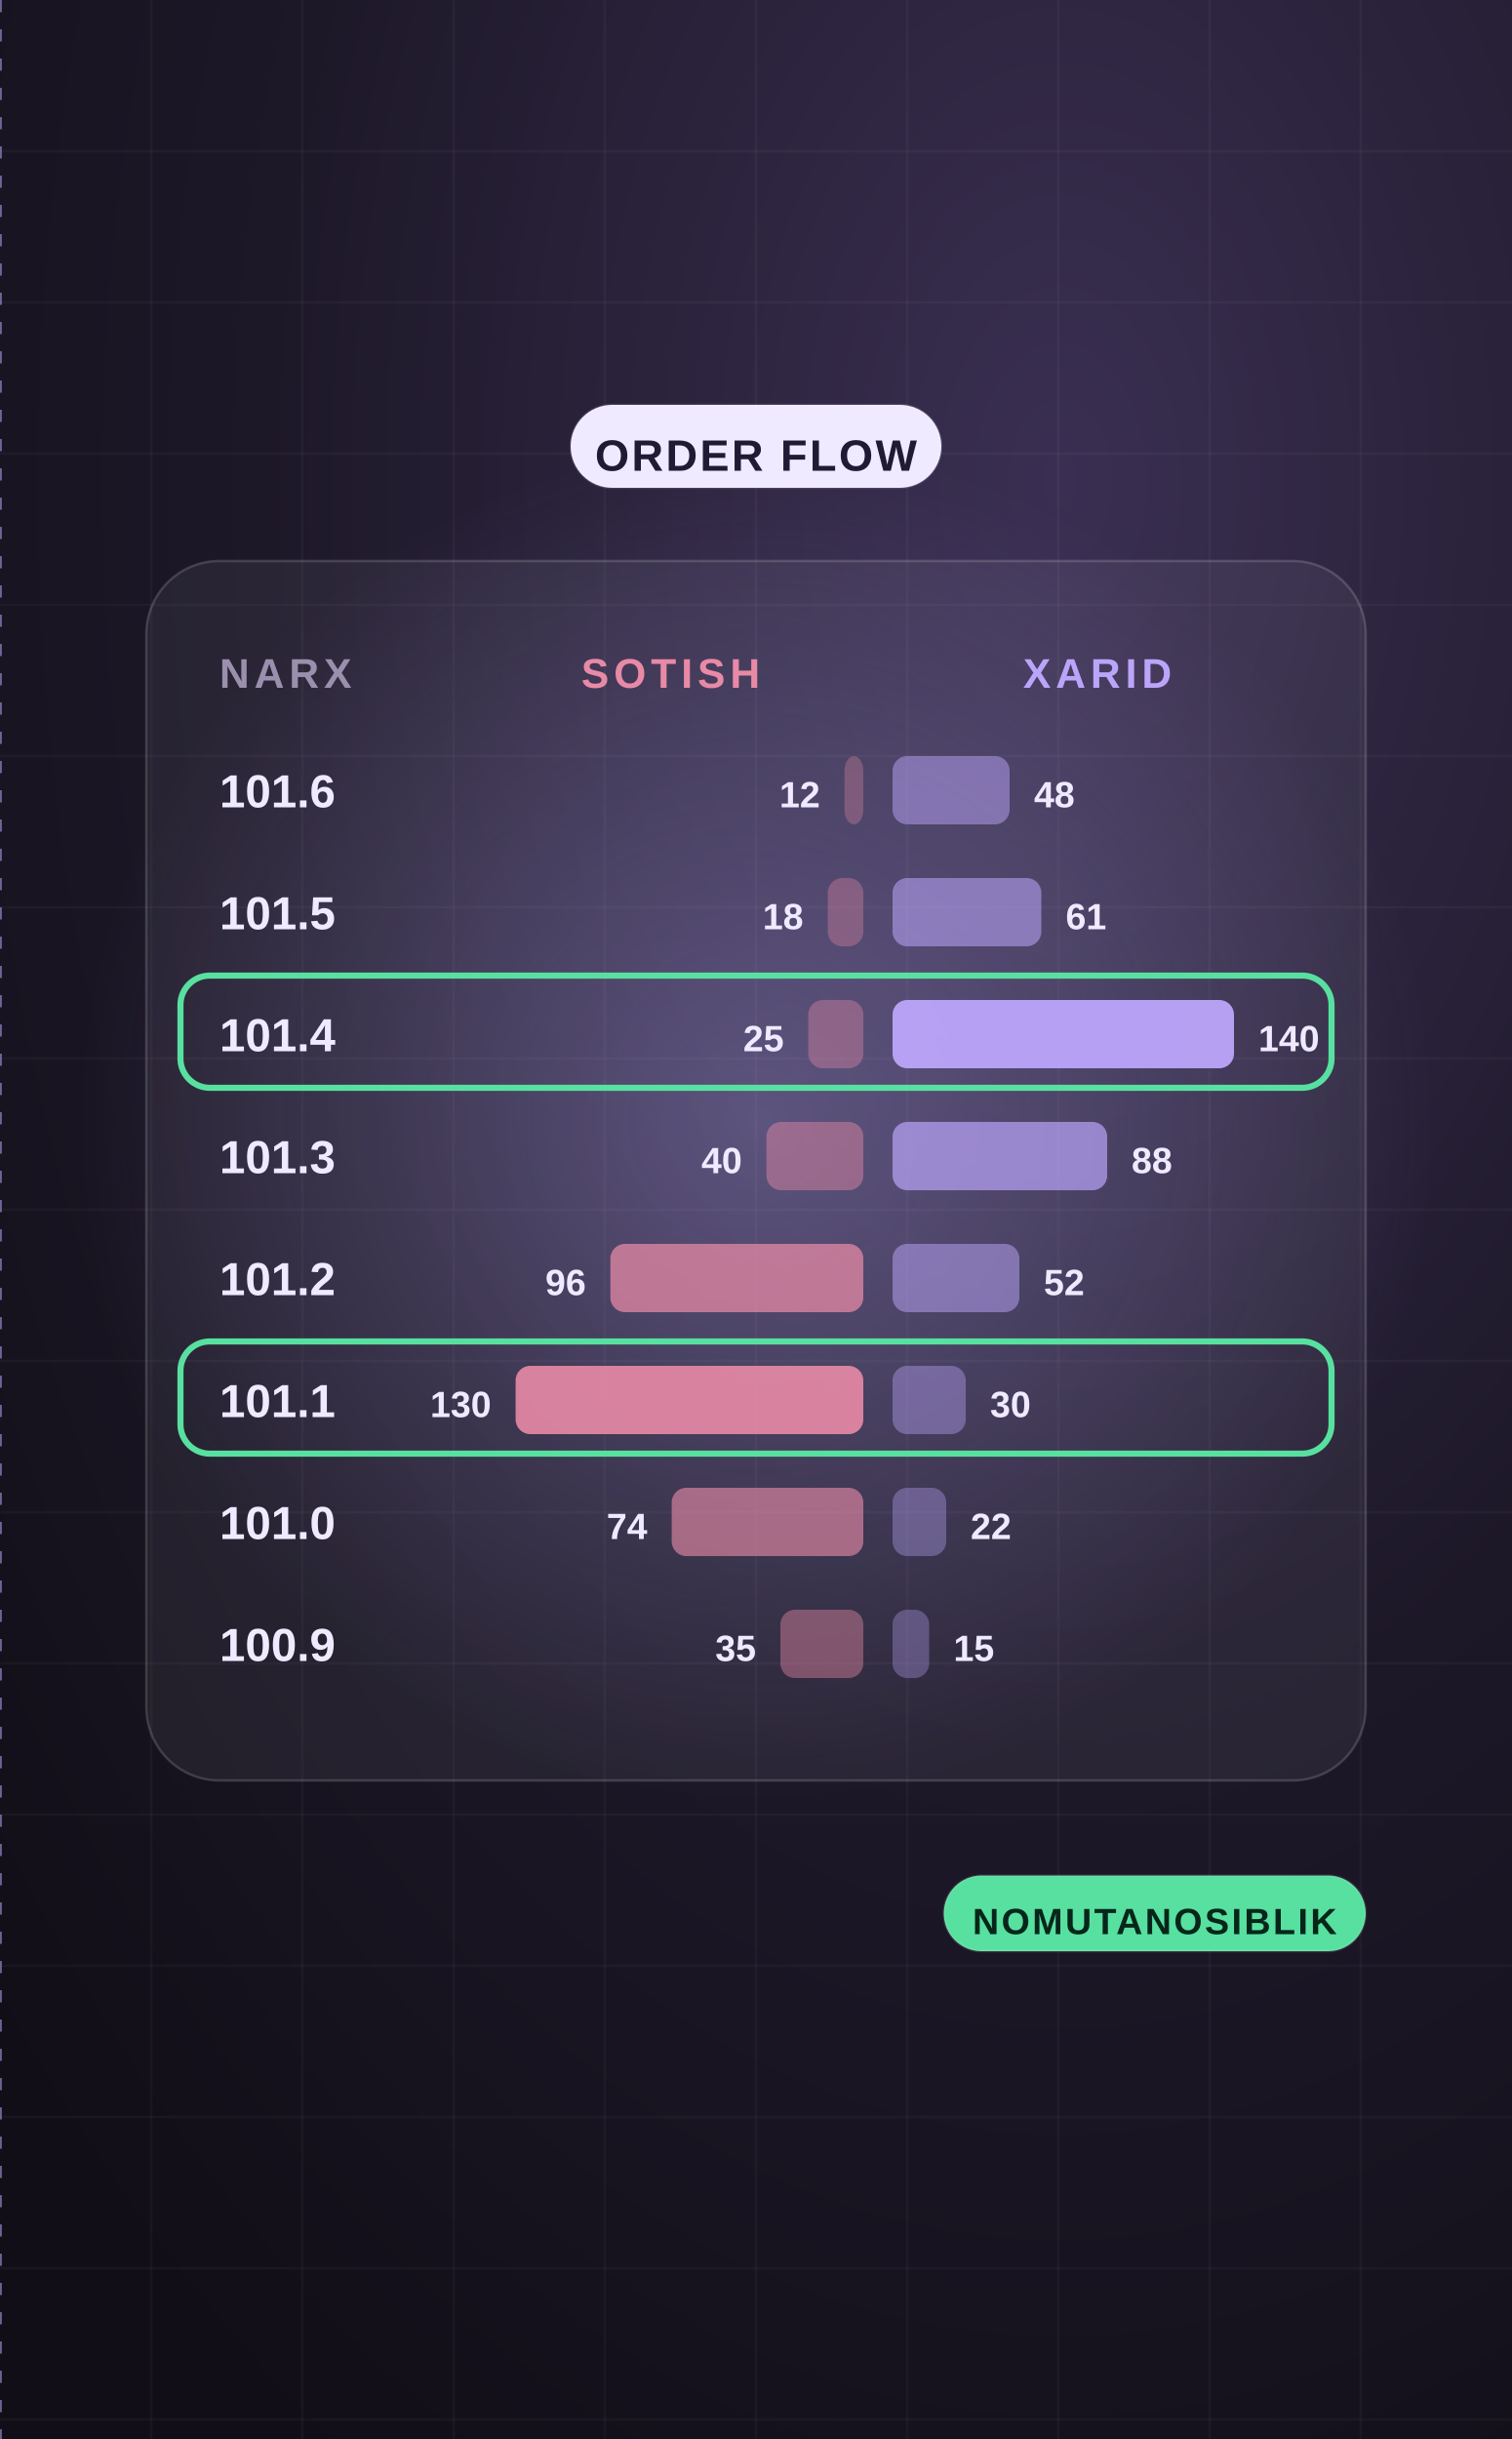
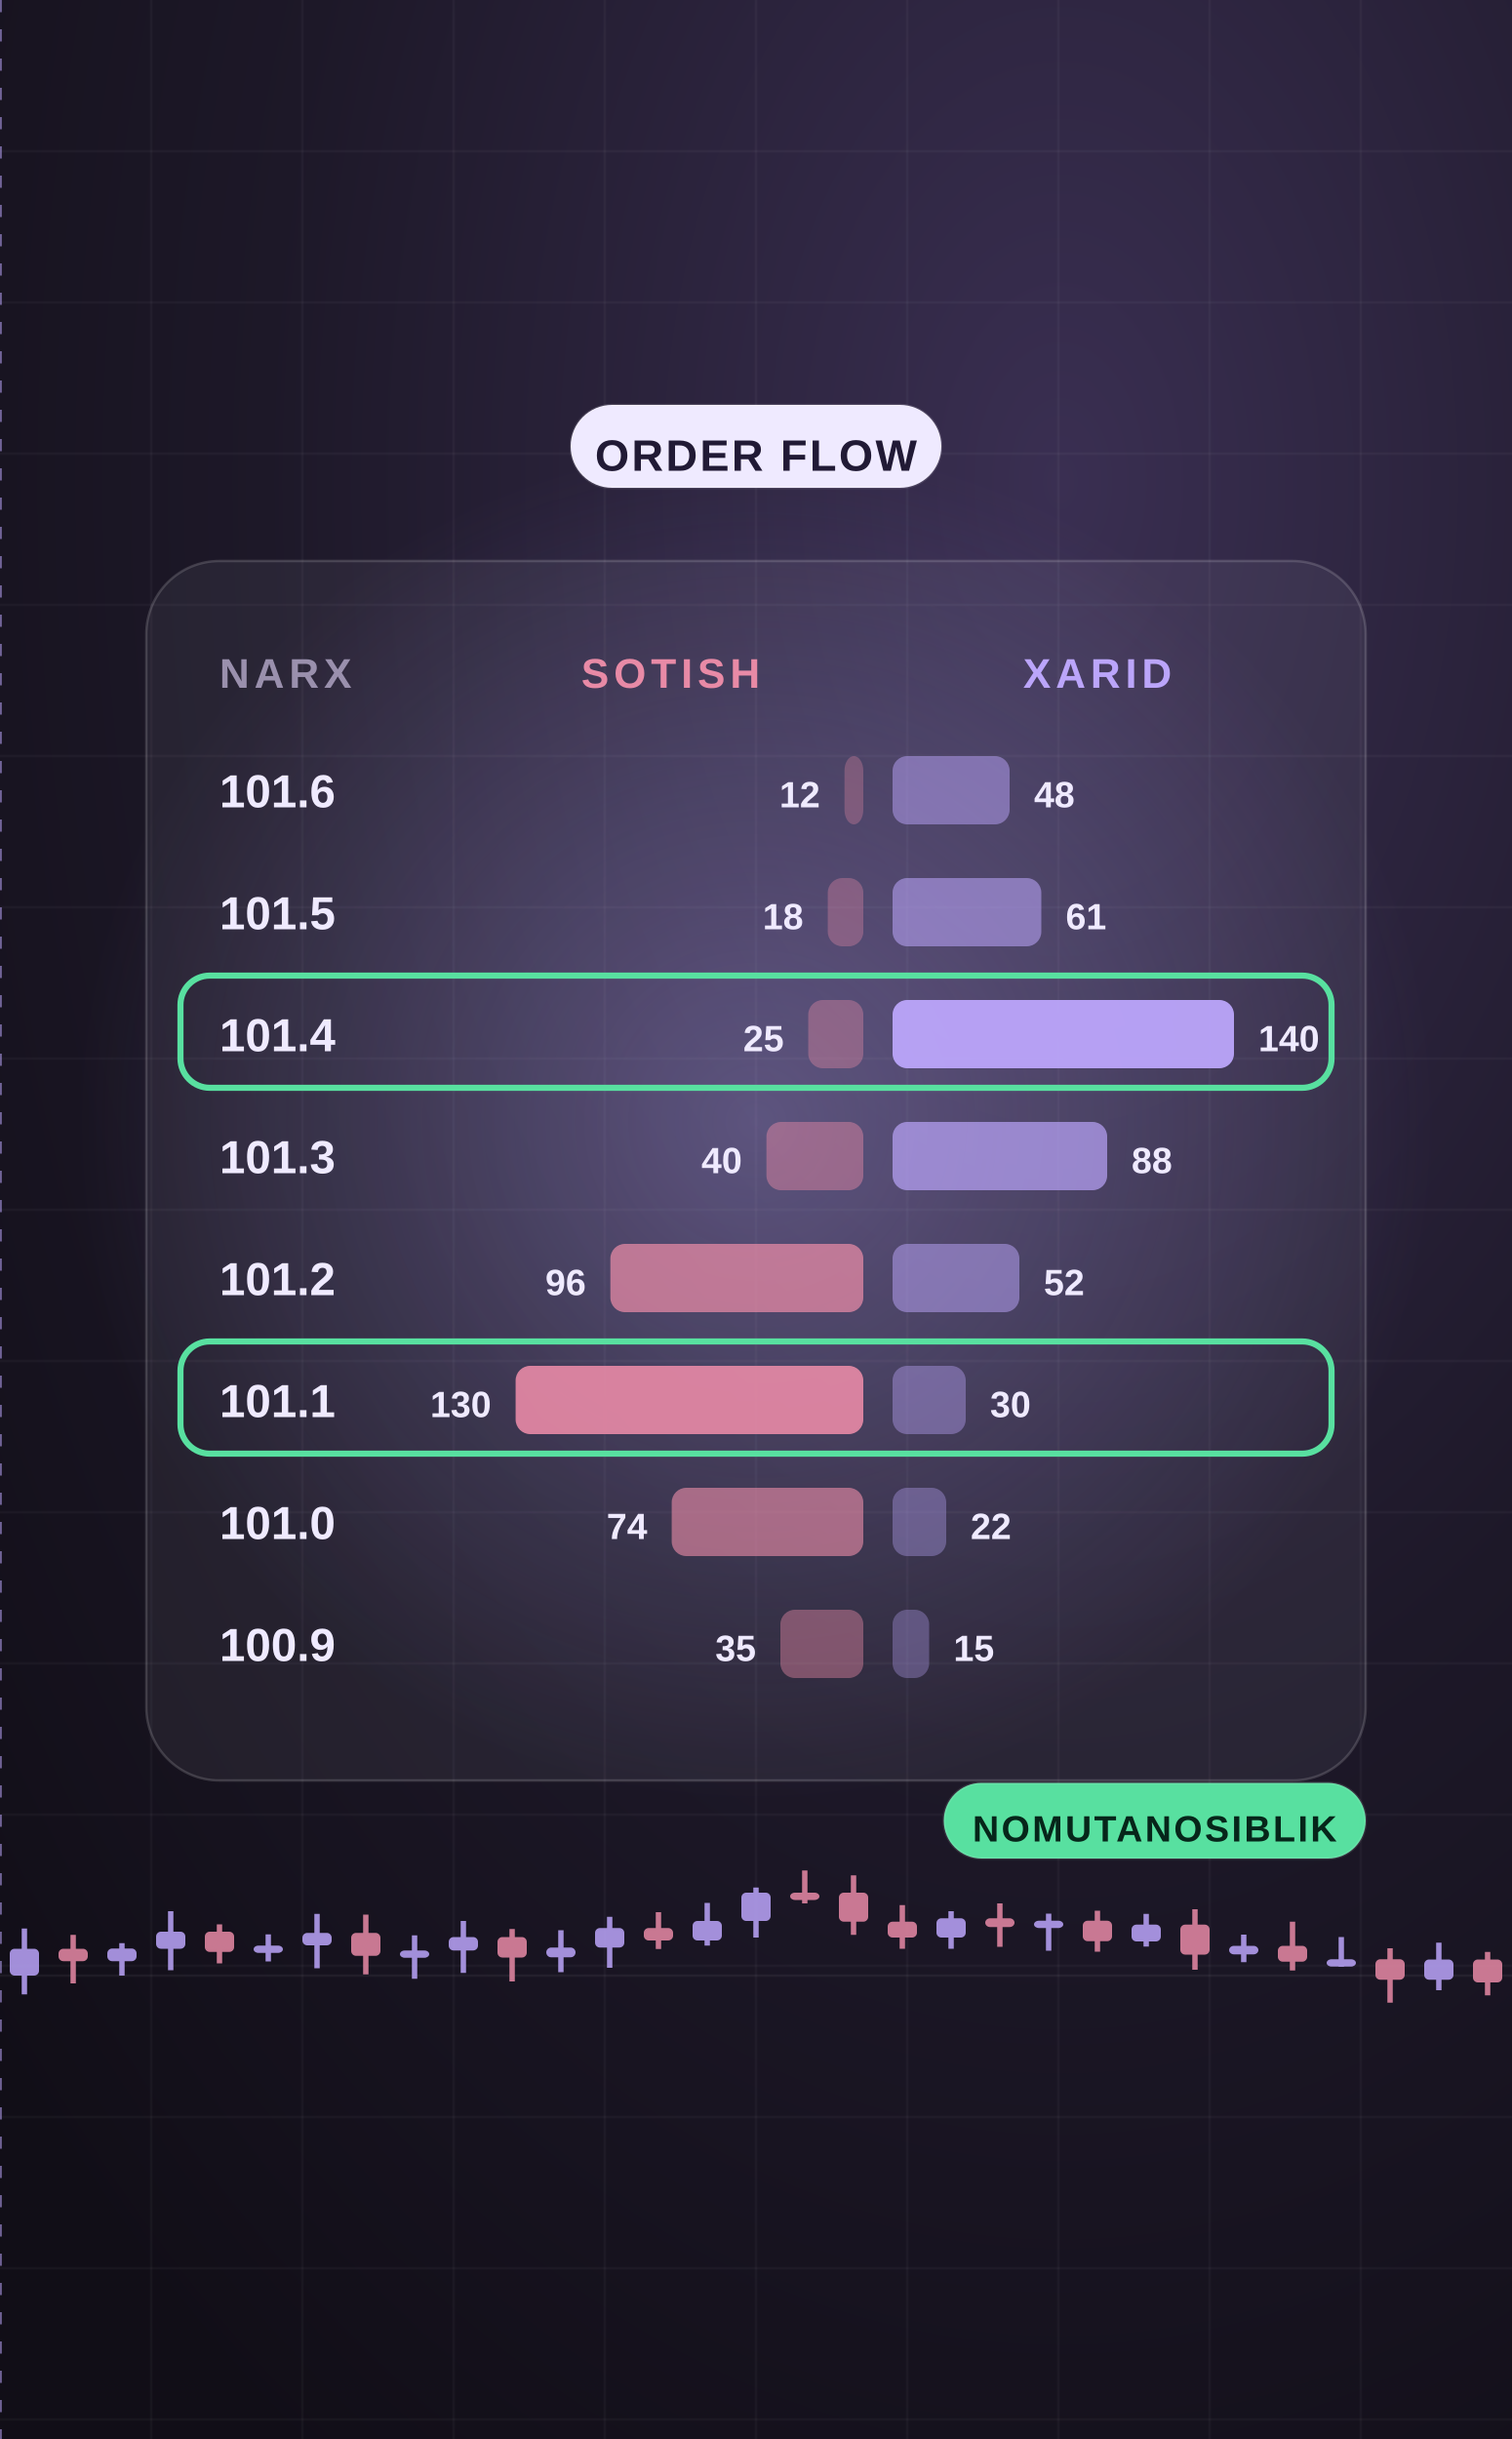
<svg xmlns="http://www.w3.org/2000/svg" width="620" height="1000" viewBox="0 0 620 1000">
  <style>
text{font-family:Arial,Helvetica,"Liberation Sans",sans-serif}
@keyframes grow{from{transform:scaleY(.05);opacity:0}to{transform:none;opacity:1}}
@keyframes live{0%,100%{transform:none}50%{transform:scaleY(1.22)}}
@keyframes flo{0%,100%{transform:translateY(0)}50%{transform:translateY(-6px)}}
@keyframes br{0%,100%{opacity:.7;transform:scale(1)}50%{opacity:1;transform:scale(1.1)}}
@keyframes march{to{stroke-dashoffset:-60}}
@keyframes draw{0%{stroke-dashoffset:1;opacity:1}38%{stroke-dashoffset:0}86%{stroke-dashoffset:0;opacity:1}96%{opacity:0}100%{stroke-dashoffset:1;opacity:0}}
@keyframes bob{0%,100%{transform:none}50%{transform:scaleY(.72)}}
@keyframes dp{0%,100%{transform:scale(1)}50%{transform:scale(1.18)}}
@keyframes hl{0%,100%{opacity:.35}50%{opacity:1}}
@keyframes rin{from{opacity:0;transform:translateX(-18px)}to{opacity:1;transform:none}}
@keyframes bobx{0%,100%{transform:none}50%{transform:scaleX(.78)}}
.row{animation:rin .8s cubic-bezier(.2,.8,.2,1) both}
.barx{transform-box:fill-box;animation:bobx 2.6s ease-in-out infinite}
.cd,.bar,.dot,.glow{transform-box:fill-box}
- @keyframes wave{0%,100%{transform:none}50%{transform:scaleY(.78)}}
- .cd{transform-origin:50% 100%;animation:grow .7s cubic-bezier(.2,.8,.2,1) both,wave 2.8s ease-in-out infinite}
+ @keyframes tick{0%,100%{transform:scaleY(1)}35%{transform:scaleY(var(--a,.7))}70%{transform:scaleY(var(--b,1.12))}}
+ .cd{transform-origin:50% 55%;animation:grow .7s cubic-bezier(.2,.8,.2,1) both,tick 2s ease-in-out infinite}
+ @keyframes stream{to{transform:translateX(-640px)}}
+ .stream{animation:stream 16s linear infinite}
.cd.live{transform-origin:50% 50%;animation:grow .7s cubic-bezier(.2,.8,.2,1) both,live 1.6s ease-in-out infinite}
@keyframes scan{from{transform:translateX(-90px)}to{transform:translateX(710px)}}
.scan{animation:scan 6.5s cubic-bezier(.45,0,.55,1) infinite}
.chip{animation:flo 4.5s ease-in-out infinite}
.glow{transform-origin:50% 50%;animation:br 6s ease-in-out infinite}
.dash{animation:march 3.2s linear infinite}
.draw{stroke-dasharray:1;stroke-dashoffset:1;animation:draw 8s cubic-bezier(.4,0,.2,1) .3s infinite}
.bar{transform-origin:50% 100%;animation:bob 2.4s ease-in-out infinite}
.dot{transform-origin:50% 50%;animation:dp 2.2s ease-in-out infinite}
.hl{animation:hl 2.2s ease-in-out infinite}
@media (prefers-reduced-motion:reduce){*{animation:none!important}.draw{stroke-dasharray:none;stroke-dashoffset:0}.scan,.mdot{display:none}}
</style>
  <defs>
    <radialGradient id="bg" cx="70%" cy="20%" r="95%">
      <stop offset="0" stop-color="#3a2f52" />
      <stop offset=".55" stop-color="#1d1828" />
      <stop offset="1" stop-color="#110e17" />
    </radialGradient>
    <radialGradient id="glow" cx="50%" cy="50%" r="50%">
      <stop offset="0" stop-color="#a697eb" stop-opacity=".35" />
      <stop offset="1" stop-color="#a697eb" stop-opacity="0" />
    </radialGradient>
    <linearGradient id="scanG" x1="0" y1="0" x2="1" y2="0">
      <stop offset="0" stop-color="#bba5fa" stop-opacity="0" />
      <stop offset="1" stop-color="#bba5fa" stop-opacity=".2" />
    </linearGradient>
    <linearGradient id="fadeUp" x1="0" y1="0" x2="0" y2="1">
      <stop offset="0" stop-color="#bba5fa" stop-opacity=".35" />
      <stop offset="1" stop-color="#bba5fa" stop-opacity="0" />
    </linearGradient>
  </defs>
  <rect width="620" height="1000" fill="url(#bg)" />
  <line x1="62" y1="0" x2="62" y2="1000" stroke="#fff" stroke-opacity=".035" />
  <line x1="124" y1="0" x2="124" y2="1000" stroke="#fff" stroke-opacity=".035" />
  <line x1="186" y1="0" x2="186" y2="1000" stroke="#fff" stroke-opacity=".035" />
  <line x1="248" y1="0" x2="248" y2="1000" stroke="#fff" stroke-opacity=".035" />
  <line x1="310" y1="0" x2="310" y2="1000" stroke="#fff" stroke-opacity=".035" />
  <line x1="372" y1="0" x2="372" y2="1000" stroke="#fff" stroke-opacity=".035" />
  <line x1="434" y1="0" x2="434" y2="1000" stroke="#fff" stroke-opacity=".035" />
  <line x1="496" y1="0" x2="496" y2="1000" stroke="#fff" stroke-opacity=".035" />
  <line x1="558" y1="0" x2="558" y2="1000" stroke="#fff" stroke-opacity=".035" />
  <line x1="0" y1="62" x2="620" y2="62" stroke="#fff" stroke-opacity=".035" />
  <line x1="0" y1="124" x2="620" y2="124" stroke="#fff" stroke-opacity=".035" />
  <line x1="0" y1="186" x2="620" y2="186" stroke="#fff" stroke-opacity=".035" />
  <line x1="0" y1="248" x2="620" y2="248" stroke="#fff" stroke-opacity=".035" />
  <line x1="0" y1="310" x2="620" y2="310" stroke="#fff" stroke-opacity=".035" />
  <line x1="0" y1="372" x2="620" y2="372" stroke="#fff" stroke-opacity=".035" />
  <line x1="0" y1="434" x2="620" y2="434" stroke="#fff" stroke-opacity=".035" />
  <line x1="0" y1="496" x2="620" y2="496" stroke="#fff" stroke-opacity=".035" />
  <line x1="0" y1="558" x2="620" y2="558" stroke="#fff" stroke-opacity=".035" />
  <line x1="0" y1="620" x2="620" y2="620" stroke="#fff" stroke-opacity=".035" />
  <line x1="0" y1="682" x2="620" y2="682" stroke="#fff" stroke-opacity=".035" />
  <line x1="0" y1="744" x2="620" y2="744" stroke="#fff" stroke-opacity=".035" />
  <line x1="0" y1="806" x2="620" y2="806" stroke="#fff" stroke-opacity=".035" />
  <line x1="0" y1="868" x2="620" y2="868" stroke="#fff" stroke-opacity=".035" />
  <line x1="0" y1="930" x2="620" y2="930" stroke="#fff" stroke-opacity=".035" />
  <line x1="0" y1="992" x2="620" y2="992" stroke="#fff" stroke-opacity=".035" />
  <circle class="glow" cx="310" cy="460" r="280" fill="url(#glow)" />
  <g transform="translate(60 230)">
    <rect width="500" height="500" rx="30" fill="#efeaff" fill-opacity=".06" stroke="#fff" stroke-opacity=".16" />
    <text x="30" y="52" font-size="17" font-weight="700" fill="#9a90ad" letter-spacing="2">NARX</text>
    <text x="215" y="52" text-anchor="middle" font-size="17" font-weight="700" fill="#e88aa6" letter-spacing="2">SOTISH</text>
    <text x="390" y="52" text-anchor="middle" font-size="17" font-weight="700" fill="#bba5fa" letter-spacing="2">XARID</text>
    <g transform="translate(0 74)">
      <g class="row" style="animation-delay:0ms">
        <text x="30" y="27" font-size="19" font-weight="700" fill="#efeaff">101.6</text>
        <rect class="barx" style="transform-origin:100% 50%;animation-delay:-0s" x="286.286" y="6" width="7.714" height="28" rx="6" fill="#e88aa6" opacity="0.31" />
        <rect class="barx" style="transform-origin:0 50%;animation-delay:-0.3s" x="306" y="6" width="48" height="28" rx="6" fill="#bba5fa" opacity="0.49" />
        <text x="276.286" y="27" text-anchor="end" font-size="15" font-weight="700" fill="#efeaff">12</text>
        <text x="364" y="27" font-size="15" font-weight="700" fill="#efeaff">48</text>
      </g>
    </g>
    <g transform="translate(0 124)">
      <g class="row" style="animation-delay:90ms">
        <text x="30" y="27" font-size="19" font-weight="700" fill="#efeaff">101.5</text>
        <rect class="barx" style="transform-origin:100% 50%;animation-delay:-0.4s" x="279.429" y="6" width="14.571" height="28" rx="6" fill="#e88aa6" opacity="0.34" />
        <rect class="barx" style="transform-origin:0 50%;animation-delay:-0.85s" x="306" y="6" width="61" height="28" rx="6" fill="#bba5fa" opacity="0.555" />
        <text x="269.429" y="27" text-anchor="end" font-size="15" font-weight="700" fill="#efeaff">18</text>
        <text x="377" y="27" font-size="15" font-weight="700" fill="#efeaff">61</text>
      </g>
    </g>
    <g transform="translate(0 174)">
      <g class="row" style="animation-delay:180ms">
        <rect class="hl" x="14" y="-4" width="472" height="46" rx="12" fill="none" stroke="#58e0a0" stroke-width="2.5" />
        <text x="30" y="27" font-size="19" font-weight="700" fill="#efeaff">101.4</text>
        <rect class="barx" style="transform-origin:100% 50%;animation-delay:-0.8s" x="271.429" y="6" width="22.571" height="28" rx="6" fill="#e88aa6" opacity="0.375" />
        <rect class="barx" style="transform-origin:0 50%;animation-delay:-1.4s" x="306" y="6" width="140" height="28" rx="6" fill="#bba5fa" opacity="0.95" />
        <text x="261.429" y="27" text-anchor="end" font-size="15" font-weight="700" fill="#efeaff">25</text>
        <text x="456" y="27" font-size="15" font-weight="700" fill="#efeaff">140</text>
      </g>
    </g>
    <g transform="translate(0 224)">
      <g class="row" style="animation-delay:270ms">
        <text x="30" y="27" font-size="19" font-weight="700" fill="#efeaff">101.3</text>
        <rect class="barx" style="transform-origin:100% 50%;animation-delay:-1.2s" x="254.286" y="6" width="39.714" height="28" rx="6" fill="#e88aa6" opacity="0.45" />
        <rect class="barx" style="transform-origin:0 50%;animation-delay:-1.95s" x="306" y="6" width="88" height="28" rx="6" fill="#bba5fa" opacity="0.69" />
        <text x="244.286" y="27" text-anchor="end" font-size="15" font-weight="700" fill="#efeaff">40</text>
        <text x="404" y="27" font-size="15" font-weight="700" fill="#efeaff">88</text>
      </g>
    </g>
    <g transform="translate(0 274)">
      <g class="row" style="animation-delay:360ms">
        <text x="30" y="27" font-size="19" font-weight="700" fill="#efeaff">101.2</text>
        <rect class="barx" style="transform-origin:100% 50%;animation-delay:-1.6s" x="190.286" y="6" width="103.714" height="28" rx="6" fill="#e88aa6" opacity="0.73" />
        <rect class="barx" style="transform-origin:0 50%;animation-delay:-2.5s" x="306" y="6" width="52" height="28" rx="6" fill="#bba5fa" opacity="0.51" />
        <text x="180.286" y="27" text-anchor="end" font-size="15" font-weight="700" fill="#efeaff">96</text>
        <text x="368" y="27" font-size="15" font-weight="700" fill="#efeaff">52</text>
      </g>
    </g>
    <g transform="translate(0 324)">
      <g class="row" style="animation-delay:450ms">
        <rect class="hl" x="14" y="-4" width="472" height="46" rx="12" fill="none" stroke="#58e0a0" stroke-width="2.5" />
        <text x="30" y="27" font-size="19" font-weight="700" fill="#efeaff">101.1</text>
        <rect class="barx" style="transform-origin:100% 50%;animation-delay:-2s" x="151.429" y="6" width="142.571" height="28" rx="6" fill="#e88aa6" opacity="0.9" />
        <rect class="barx" style="transform-origin:0 50%;animation-delay:-3.05s" x="306" y="6" width="30" height="28" rx="6" fill="#bba5fa" opacity="0.4" />
        <text x="141.429" y="27" text-anchor="end" font-size="15" font-weight="700" fill="#efeaff">130</text>
        <text x="346" y="27" font-size="15" font-weight="700" fill="#efeaff">30</text>
      </g>
    </g>
    <g transform="translate(0 374)">
      <g class="row" style="animation-delay:540ms">
        <text x="30" y="27" font-size="19" font-weight="700" fill="#efeaff">101.0</text>
        <rect class="barx" style="transform-origin:100% 50%;animation-delay:-2.4s" x="215.429" y="6" width="78.571" height="28" rx="6" fill="#e88aa6" opacity="0.62" />
        <rect class="barx" style="transform-origin:0 50%;animation-delay:-3.6s" x="306" y="6" width="22" height="28" rx="6" fill="#bba5fa" opacity="0.36" />
        <text x="205.429" y="27" text-anchor="end" font-size="15" font-weight="700" fill="#efeaff">74</text>
        <text x="338" y="27" font-size="15" font-weight="700" fill="#efeaff">22</text>
      </g>
    </g>
    <g transform="translate(0 424)">
      <g class="row" style="animation-delay:630ms">
        <text x="30" y="27" font-size="19" font-weight="700" fill="#efeaff">100.9</text>
        <rect class="barx" style="transform-origin:100% 50%;animation-delay:-2.8s" x="260" y="6" width="34" height="28" rx="6" fill="#e88aa6" opacity="0.425" />
        <rect class="barx" style="transform-origin:0 50%;animation-delay:-4.15s" x="306" y="6" width="15" height="28" rx="6" fill="#bba5fa" opacity="0.325" />
        <text x="250" y="27" text-anchor="end" font-size="15" font-weight="700" fill="#efeaff">35</text>
        <text x="331" y="27" font-size="15" font-weight="700" fill="#efeaff">15</text>
      </g>
    </g>
  </g>
  <g class="chip" style="animation-delay:-2s">
    <rect x="234" y="166" width="152" height="34" rx="17" fill="#efeaff" stroke="#fff" stroke-opacity=".12" />
    <text x="310" y="193" text-anchor="middle" font-size="18" font-weight="700" fill="#211a35" letter-spacing="1">ORDER FLOW</text>
  </g>
-   <g class="chip" style="animation-delay:-1s">
-     <rect x="387" y="769" width="173" height="31" rx="15.5" fill="#58e0a0" stroke="#fff" stroke-opacity=".12" />
-     <text x="473.5" y="793" text-anchor="middle" font-size="15" font-weight="700" fill="#06261a" letter-spacing="1">NOMUTANOSIBLIK</text>
+   <g class="chip" style="animation-delay:-1.6s">
+     <rect x="387" y="731" width="173" height="31" rx="15.5" fill="#58e0a0" stroke="#fff" stroke-opacity=".12" />
+     <text x="473.5" y="755" text-anchor="middle" font-size="15" font-weight="700" fill="#06261a" letter-spacing="1">NOMUTANOSIBLIK</text>
+   </g>
+   <g transform="translate(0 768)" opacity=".85">
+     <line x1="0" x2="1240" y1="42" y2="42" stroke="#fff" stroke-opacity=".06" />
+     <g class="stream">
+       <g class="cd" style="--a:0.66;--b:1.21;animation-duration:.7s,1.40s;animation-delay:300ms,0ms">
+         <line x1="10" x2="10" y1="22.7" y2="49.7" stroke="#bba5fa" stroke-width="2.2" />
+         <rect x="4" y="31.0" width="12" height="11.0" rx="2" fill="#bba5fa" />
+       </g>
+       <g class="cd" style="--a:0.73;--b:1.26;animation-duration:.7s,1.36s;animation-delay:325ms,173ms">
+         <line x1="30" x2="30" y1="25.3" y2="45.2" stroke="#e88aa6" stroke-width="2.2" />
+         <rect x="24" y="31.0" width="12" height="5.1" rx="2" fill="#e88aa6" />
+       </g>
+       <g class="cd" style="--a:0.68;--b:1.20;animation-duration:.7s,1.46s;animation-delay:350ms,346ms">
+         <line x1="50" x2="50" y1="28.7" y2="42.0" stroke="#bba5fa" stroke-width="2.2" />
+         <rect x="44" y="30.9" width="12" height="5.2" rx="2" fill="#bba5fa" />
+       </g>
+       <g class="cd" style="--a:0.62;--b:1.12;animation-duration:.7s,2.22s;animation-delay:375ms,519ms">
+         <line x1="70" x2="70" y1="15.6" y2="39.8" stroke="#bba5fa" stroke-width="2.2" />
+         <rect x="64" y="24.0" width="12" height="7.0" rx="2" fill="#bba5fa" />
+       </g>
+       <g class="cd" style="--a:0.68;--b:1.09;animation-duration:.7s,1.13s;animation-delay:400ms,692ms">
+         <line x1="90" x2="90" y1="21.0" y2="37.0" stroke="#e88aa6" stroke-width="2.2" />
+         <rect x="84" y="24.0" width="12" height="8.3" rx="2" fill="#e88aa6" />
+       </g>
+       <g class="cd" style="--a:0.62;--b:1.17;animation-duration:.7s,1.70s;animation-delay:425ms,865ms">
+         <line x1="110" x2="110" y1="25.1" y2="36.2" stroke="#bba5fa" stroke-width="2.2" />
+         <rect x="104" y="29.7" width="12" height="3.0" rx="2" fill="#bba5fa" />
+       </g>
+       <g class="cd" style="--a:0.55;--b:1.23;animation-duration:.7s,1.42s;animation-delay:450ms,1038ms">
+         <line x1="130" x2="130" y1="16.7" y2="39.0" stroke="#bba5fa" stroke-width="2.2" />
+         <rect x="124" y="24.5" width="12" height="5.1" rx="2" fill="#bba5fa" />
+       </g>
+       <g class="cd" style="--a:0.60;--b:1.12;animation-duration:.7s,2.29s;animation-delay:475ms,1211ms">
+         <line x1="150" x2="150" y1="17.0" y2="41.5" stroke="#e88aa6" stroke-width="2.2" />
+         <rect x="144" y="24.5" width="12" height="9.4" rx="2" fill="#e88aa6" />
+       </g>
+       <g class="cd" style="--a:0.53;--b:1.12;animation-duration:.7s,1.81s;animation-delay:500ms,1384ms">
+         <line x1="170" x2="170" y1="25.5" y2="43.3" stroke="#bba5fa" stroke-width="2.2" />
+         <rect x="164" y="31.7" width="12" height="3.0" rx="2" fill="#bba5fa" />
+       </g>
+       <g class="cd" style="--a:0.46;--b:1.10;animation-duration:.7s,1.99s;animation-delay:525ms,57ms">
+         <line x1="190" x2="190" y1="19.6" y2="40.9" stroke="#bba5fa" stroke-width="2.2" />
+         <rect x="184" y="26.2" width="12" height="5.5" rx="2" fill="#bba5fa" />
+       </g>
+       <g class="cd" style="--a:0.49;--b:1.13;animation-duration:.7s,1.82s;animation-delay:550ms,230ms">
+         <line x1="210" x2="210" y1="22.9" y2="44.4" stroke="#e88aa6" stroke-width="2.2" />
+         <rect x="204" y="26.2" width="12" height="8.4" rx="2" fill="#e88aa6" />
+       </g>
+       <g class="cd" style="--a:0.76;--b:1.27;animation-duration:.7s,1.80s;animation-delay:575ms,403ms">
+         <line x1="230" x2="230" y1="23.4" y2="40.6" stroke="#bba5fa" stroke-width="2.2" />
+         <rect x="224" y="30.5" width="12" height="4.0" rx="2" fill="#bba5fa" />
+       </g>
+       <g class="cd" style="--a:0.68;--b:1.17;animation-duration:.7s,2.43s;animation-delay:600ms,576ms">
+         <line x1="250" x2="250" y1="17.9" y2="38.8" stroke="#bba5fa" stroke-width="2.2" />
+         <rect x="244" y="22.5" width="12" height="8.0" rx="2" fill="#bba5fa" />
+       </g>
+       <g class="cd" style="--a:0.71;--b:1.12;animation-duration:.7s,1.22s;animation-delay:625ms,749ms">
+         <line x1="270" x2="270" y1="16.0" y2="31.1" stroke="#e88aa6" stroke-width="2.2" />
+         <rect x="264" y="22.5" width="12" height="5.1" rx="2" fill="#e88aa6" />
+       </g>
+       <g class="cd" style="--a:0.62;--b:1.19;animation-duration:.7s,1.66s;animation-delay:650ms,922ms">
+         <line x1="290" x2="290" y1="12.2" y2="29.7" stroke="#bba5fa" stroke-width="2.2" />
+         <rect x="284" y="19.6" width="12" height="8.0" rx="2" fill="#bba5fa" />
+       </g>
+       <g class="cd" style="--a:0.52;--b:1.23;animation-duration:.7s,1.25s;animation-delay:675ms,1095ms">
+         <line x1="310" x2="310" y1="5.9" y2="26.4" stroke="#bba5fa" stroke-width="2.2" />
+         <rect x="304" y="8.0" width="12" height="11.6" rx="2" fill="#bba5fa" />
+       </g>
+       <g class="cd" style="--a:0.54;--b:1.09;animation-duration:.7s,2.00s;animation-delay:700ms,1268ms">
+         <line x1="330" x2="330" y1="-1.1" y2="12.4" stroke="#e88aa6" stroke-width="2.2" />
+         <rect x="324" y="8.0" width="12" height="3.0" rx="2" fill="#e88aa6" />
+       </g>
+       <g class="cd" style="--a:0.79;--b:1.08;animation-duration:.7s,1.40s;animation-delay:725ms,1441ms">
+         <line x1="350" x2="350" y1="0.9" y2="25.3" stroke="#e88aa6" stroke-width="2.2" />
+         <rect x="344" y="8.0" width="12" height="11.9" rx="2" fill="#e88aa6" />
+       </g>
+       <g class="cd" style="--a:0.69;--b:1.26;animation-duration:.7s,1.45s;animation-delay:750ms,114ms">
+         <line x1="370" x2="370" y1="13.1" y2="31.0" stroke="#e88aa6" stroke-width="2.2" />
+         <rect x="364" y="19.9" width="12" height="6.5" rx="2" fill="#e88aa6" />
+       </g>
+       <g class="cd" style="--a:0.70;--b:1.27;animation-duration:.7s,1.15s;animation-delay:775ms,287ms">
+         <line x1="390" x2="390" y1="15.6" y2="31.0" stroke="#bba5fa" stroke-width="2.2" />
+         <rect x="384" y="18.5" width="12" height="7.9" rx="2" fill="#bba5fa" />
+       </g>
+       <g class="cd" style="--a:0.59;--b:1.18;animation-duration:.7s,2.51s;animation-delay:800ms,460ms">
+         <line x1="410" x2="410" y1="12.4" y2="30.2" stroke="#e88aa6" stroke-width="2.2" />
+         <rect x="404" y="18.5" width="12" height="3.6" rx="2" fill="#e88aa6" />
+       </g>
+       <g class="cd" style="--a:0.48;--b:1.28;animation-duration:.7s,1.52s;animation-delay:825ms,633ms">
+         <line x1="430" x2="430" y1="16.6" y2="31.8" stroke="#bba5fa" stroke-width="2.2" />
+         <rect x="424" y="19.5" width="12" height="3.0" rx="2" fill="#bba5fa" />
+       </g>
+       <g class="cd" style="--a:0.48;--b:1.21;animation-duration:.7s,1.68s;animation-delay:850ms,806ms">
+         <line x1="450" x2="450" y1="15.4" y2="32.2" stroke="#e88aa6" stroke-width="2.2" />
+         <rect x="444" y="19.5" width="12" height="8.4" rx="2" fill="#e88aa6" />
+       </g>
+       <g class="cd" style="--a:0.71;--b:1.26;animation-duration:.7s,2.00s;animation-delay:875ms,979ms">
+         <line x1="470" x2="470" y1="16.7" y2="30.1" stroke="#bba5fa" stroke-width="2.2" />
+         <rect x="464" y="21.1" width="12" height="6.9" rx="2" fill="#bba5fa" />
+       </g>
+       <g class="cd" style="--a:0.58;--b:1.28;animation-duration:.7s,1.46s;animation-delay:900ms,1152ms">
+         <line x1="490" x2="490" y1="14.8" y2="39.6" stroke="#e88aa6" stroke-width="2.2" />
+         <rect x="484" y="21.1" width="12" height="12.3" rx="2" fill="#e88aa6" />
+       </g>
+       <g class="cd" style="--a:0.57;--b:1.13;animation-duration:.7s,2.08s;animation-delay:925ms,1325ms">
+         <line x1="510" x2="510" y1="25.2" y2="36.5" stroke="#bba5fa" stroke-width="2.2" />
+         <rect x="504" y="29.8" width="12" height="3.5" rx="2" fill="#bba5fa" />
+       </g>
+       <g class="cd" style="--a:0.79;--b:1.10;animation-duration:.7s,1.36s;animation-delay:950ms,1498ms">
+         <line x1="530" x2="530" y1="19.9" y2="39.9" stroke="#e88aa6" stroke-width="2.2" />
+         <rect x="524" y="29.8" width="12" height="6.5" rx="2" fill="#e88aa6" />
+       </g>
+       <g class="cd" style="--a:0.66;--b:1.26;animation-duration:.7s,1.28s;animation-delay:975ms,171ms">
+         <line x1="550" x2="550" y1="26.2" y2="38.4" stroke="#bba5fa" stroke-width="2.2" />
+         <rect x="544" y="35.3" width="12" height="3.0" rx="2" fill="#bba5fa" />
+       </g>
+       <g class="cd" style="--a:0.64;--b:1.25;animation-duration:.7s,2.36s;animation-delay:1000ms,344ms">
+         <line x1="570" x2="570" y1="30.8" y2="53.1" stroke="#e88aa6" stroke-width="2.2" />
+         <rect x="564" y="35.3" width="12" height="8.4" rx="2" fill="#e88aa6" />
+       </g>
+       <g class="cd" style="--a:0.50;--b:1.14;animation-duration:.7s,2.09s;animation-delay:1025ms,517ms">
+         <line x1="590" x2="590" y1="28.5" y2="48.0" stroke="#bba5fa" stroke-width="2.2" />
+         <rect x="584" y="35.4" width="12" height="8.3" rx="2" fill="#bba5fa" />
+       </g>
+       <g class="cd" style="--a:0.71;--b:1.22;animation-duration:.7s,2.48s;animation-delay:1050ms,690ms">
+         <line x1="610" x2="610" y1="32.3" y2="50.1" stroke="#e88aa6" stroke-width="2.2" />
+         <rect x="604" y="35.4" width="12" height="9.4" rx="2" fill="#e88aa6" />
+       </g>
+       <g class="cd" style="--a:0.68;--b:1.13;animation-duration:.7s,2.52s;animation-delay:1075ms,863ms">
+         <line x1="630" x2="630" y1="33.4" y2="51.9" stroke="#bba5fa" stroke-width="2.2" />
+         <rect x="624" y="37.0" width="12" height="7.8" rx="2" fill="#bba5fa" />
+       </g>
+       <g transform="translate(640 0)">
+         <g class="cd" style="--a:0.66;--b:1.21;animation-duration:.7s,1.40s;animation-delay:300ms,0ms">
+           <line x1="10" x2="10" y1="22.7" y2="49.7" stroke="#bba5fa" stroke-width="2.2" />
+           <rect x="4" y="31.0" width="12" height="11.0" rx="2" fill="#bba5fa" />
+         </g>
+         <g class="cd" style="--a:0.73;--b:1.26;animation-duration:.7s,1.36s;animation-delay:325ms,173ms">
+           <line x1="30" x2="30" y1="25.3" y2="45.2" stroke="#e88aa6" stroke-width="2.2" />
+           <rect x="24" y="31.0" width="12" height="5.1" rx="2" fill="#e88aa6" />
+         </g>
+         <g class="cd" style="--a:0.68;--b:1.20;animation-duration:.7s,1.46s;animation-delay:350ms,346ms">
+           <line x1="50" x2="50" y1="28.7" y2="42.0" stroke="#bba5fa" stroke-width="2.2" />
+           <rect x="44" y="30.9" width="12" height="5.2" rx="2" fill="#bba5fa" />
+         </g>
+         <g class="cd" style="--a:0.62;--b:1.12;animation-duration:.7s,2.22s;animation-delay:375ms,519ms">
+           <line x1="70" x2="70" y1="15.6" y2="39.8" stroke="#bba5fa" stroke-width="2.2" />
+           <rect x="64" y="24.0" width="12" height="7.0" rx="2" fill="#bba5fa" />
+         </g>
+         <g class="cd" style="--a:0.68;--b:1.09;animation-duration:.7s,1.13s;animation-delay:400ms,692ms">
+           <line x1="90" x2="90" y1="21.0" y2="37.0" stroke="#e88aa6" stroke-width="2.2" />
+           <rect x="84" y="24.0" width="12" height="8.3" rx="2" fill="#e88aa6" />
+         </g>
+         <g class="cd" style="--a:0.62;--b:1.17;animation-duration:.7s,1.70s;animation-delay:425ms,865ms">
+           <line x1="110" x2="110" y1="25.1" y2="36.2" stroke="#bba5fa" stroke-width="2.2" />
+           <rect x="104" y="29.7" width="12" height="3.0" rx="2" fill="#bba5fa" />
+         </g>
+         <g class="cd" style="--a:0.55;--b:1.23;animation-duration:.7s,1.42s;animation-delay:450ms,1038ms">
+           <line x1="130" x2="130" y1="16.7" y2="39.0" stroke="#bba5fa" stroke-width="2.2" />
+           <rect x="124" y="24.5" width="12" height="5.1" rx="2" fill="#bba5fa" />
+         </g>
+         <g class="cd" style="--a:0.60;--b:1.12;animation-duration:.7s,2.29s;animation-delay:475ms,1211ms">
+           <line x1="150" x2="150" y1="17.0" y2="41.5" stroke="#e88aa6" stroke-width="2.2" />
+           <rect x="144" y="24.5" width="12" height="9.4" rx="2" fill="#e88aa6" />
+         </g>
+         <g class="cd" style="--a:0.53;--b:1.12;animation-duration:.7s,1.81s;animation-delay:500ms,1384ms">
+           <line x1="170" x2="170" y1="25.5" y2="43.3" stroke="#bba5fa" stroke-width="2.2" />
+           <rect x="164" y="31.7" width="12" height="3.0" rx="2" fill="#bba5fa" />
+         </g>
+         <g class="cd" style="--a:0.46;--b:1.10;animation-duration:.7s,1.99s;animation-delay:525ms,57ms">
+           <line x1="190" x2="190" y1="19.6" y2="40.9" stroke="#bba5fa" stroke-width="2.2" />
+           <rect x="184" y="26.2" width="12" height="5.5" rx="2" fill="#bba5fa" />
+         </g>
+         <g class="cd" style="--a:0.49;--b:1.13;animation-duration:.7s,1.82s;animation-delay:550ms,230ms">
+           <line x1="210" x2="210" y1="22.9" y2="44.4" stroke="#e88aa6" stroke-width="2.2" />
+           <rect x="204" y="26.2" width="12" height="8.4" rx="2" fill="#e88aa6" />
+         </g>
+         <g class="cd" style="--a:0.76;--b:1.27;animation-duration:.7s,1.80s;animation-delay:575ms,403ms">
+           <line x1="230" x2="230" y1="23.4" y2="40.6" stroke="#bba5fa" stroke-width="2.2" />
+           <rect x="224" y="30.5" width="12" height="4.0" rx="2" fill="#bba5fa" />
+         </g>
+         <g class="cd" style="--a:0.68;--b:1.17;animation-duration:.7s,2.43s;animation-delay:600ms,576ms">
+           <line x1="250" x2="250" y1="17.9" y2="38.8" stroke="#bba5fa" stroke-width="2.2" />
+           <rect x="244" y="22.5" width="12" height="8.0" rx="2" fill="#bba5fa" />
+         </g>
+         <g class="cd" style="--a:0.71;--b:1.12;animation-duration:.7s,1.22s;animation-delay:625ms,749ms">
+           <line x1="270" x2="270" y1="16.0" y2="31.1" stroke="#e88aa6" stroke-width="2.2" />
+           <rect x="264" y="22.5" width="12" height="5.1" rx="2" fill="#e88aa6" />
+         </g>
+         <g class="cd" style="--a:0.62;--b:1.19;animation-duration:.7s,1.66s;animation-delay:650ms,922ms">
+           <line x1="290" x2="290" y1="12.2" y2="29.7" stroke="#bba5fa" stroke-width="2.2" />
+           <rect x="284" y="19.6" width="12" height="8.0" rx="2" fill="#bba5fa" />
+         </g>
+         <g class="cd" style="--a:0.52;--b:1.23;animation-duration:.7s,1.25s;animation-delay:675ms,1095ms">
+           <line x1="310" x2="310" y1="5.9" y2="26.4" stroke="#bba5fa" stroke-width="2.2" />
+           <rect x="304" y="8.0" width="12" height="11.6" rx="2" fill="#bba5fa" />
+         </g>
+         <g class="cd" style="--a:0.54;--b:1.09;animation-duration:.7s,2.00s;animation-delay:700ms,1268ms">
+           <line x1="330" x2="330" y1="-1.1" y2="12.4" stroke="#e88aa6" stroke-width="2.2" />
+           <rect x="324" y="8.0" width="12" height="3.0" rx="2" fill="#e88aa6" />
+         </g>
+         <g class="cd" style="--a:0.79;--b:1.08;animation-duration:.7s,1.40s;animation-delay:725ms,1441ms">
+           <line x1="350" x2="350" y1="0.9" y2="25.3" stroke="#e88aa6" stroke-width="2.2" />
+           <rect x="344" y="8.0" width="12" height="11.9" rx="2" fill="#e88aa6" />
+         </g>
+         <g class="cd" style="--a:0.69;--b:1.26;animation-duration:.7s,1.45s;animation-delay:750ms,114ms">
+           <line x1="370" x2="370" y1="13.1" y2="31.0" stroke="#e88aa6" stroke-width="2.2" />
+           <rect x="364" y="19.9" width="12" height="6.5" rx="2" fill="#e88aa6" />
+         </g>
+         <g class="cd" style="--a:0.70;--b:1.27;animation-duration:.7s,1.15s;animation-delay:775ms,287ms">
+           <line x1="390" x2="390" y1="15.6" y2="31.0" stroke="#bba5fa" stroke-width="2.2" />
+           <rect x="384" y="18.5" width="12" height="7.9" rx="2" fill="#bba5fa" />
+         </g>
+         <g class="cd" style="--a:0.59;--b:1.18;animation-duration:.7s,2.51s;animation-delay:800ms,460ms">
+           <line x1="410" x2="410" y1="12.4" y2="30.2" stroke="#e88aa6" stroke-width="2.2" />
+           <rect x="404" y="18.5" width="12" height="3.6" rx="2" fill="#e88aa6" />
+         </g>
+         <g class="cd" style="--a:0.48;--b:1.28;animation-duration:.7s,1.52s;animation-delay:825ms,633ms">
+           <line x1="430" x2="430" y1="16.6" y2="31.8" stroke="#bba5fa" stroke-width="2.2" />
+           <rect x="424" y="19.5" width="12" height="3.0" rx="2" fill="#bba5fa" />
+         </g>
+         <g class="cd" style="--a:0.48;--b:1.21;animation-duration:.7s,1.68s;animation-delay:850ms,806ms">
+           <line x1="450" x2="450" y1="15.4" y2="32.2" stroke="#e88aa6" stroke-width="2.2" />
+           <rect x="444" y="19.5" width="12" height="8.4" rx="2" fill="#e88aa6" />
+         </g>
+         <g class="cd" style="--a:0.71;--b:1.26;animation-duration:.7s,2.00s;animation-delay:875ms,979ms">
+           <line x1="470" x2="470" y1="16.7" y2="30.1" stroke="#bba5fa" stroke-width="2.2" />
+           <rect x="464" y="21.1" width="12" height="6.9" rx="2" fill="#bba5fa" />
+         </g>
+         <g class="cd" style="--a:0.58;--b:1.28;animation-duration:.7s,1.46s;animation-delay:900ms,1152ms">
+           <line x1="490" x2="490" y1="14.8" y2="39.6" stroke="#e88aa6" stroke-width="2.2" />
+           <rect x="484" y="21.1" width="12" height="12.3" rx="2" fill="#e88aa6" />
+         </g>
+         <g class="cd" style="--a:0.57;--b:1.13;animation-duration:.7s,2.08s;animation-delay:925ms,1325ms">
+           <line x1="510" x2="510" y1="25.2" y2="36.5" stroke="#bba5fa" stroke-width="2.2" />
+           <rect x="504" y="29.8" width="12" height="3.5" rx="2" fill="#bba5fa" />
+         </g>
+         <g class="cd" style="--a:0.79;--b:1.10;animation-duration:.7s,1.36s;animation-delay:950ms,1498ms">
+           <line x1="530" x2="530" y1="19.9" y2="39.9" stroke="#e88aa6" stroke-width="2.2" />
+           <rect x="524" y="29.8" width="12" height="6.5" rx="2" fill="#e88aa6" />
+         </g>
+         <g class="cd" style="--a:0.66;--b:1.26;animation-duration:.7s,1.28s;animation-delay:975ms,171ms">
+           <line x1="550" x2="550" y1="26.2" y2="38.4" stroke="#bba5fa" stroke-width="2.2" />
+           <rect x="544" y="35.3" width="12" height="3.0" rx="2" fill="#bba5fa" />
+         </g>
+         <g class="cd" style="--a:0.64;--b:1.25;animation-duration:.7s,2.36s;animation-delay:1000ms,344ms">
+           <line x1="570" x2="570" y1="30.8" y2="53.1" stroke="#e88aa6" stroke-width="2.2" />
+           <rect x="564" y="35.3" width="12" height="8.4" rx="2" fill="#e88aa6" />
+         </g>
+         <g class="cd" style="--a:0.50;--b:1.14;animation-duration:.7s,2.09s;animation-delay:1025ms,517ms">
+           <line x1="590" x2="590" y1="28.5" y2="48.0" stroke="#bba5fa" stroke-width="2.2" />
+           <rect x="584" y="35.4" width="12" height="8.3" rx="2" fill="#bba5fa" />
+         </g>
+         <g class="cd" style="--a:0.71;--b:1.22;animation-duration:.7s,2.48s;animation-delay:1050ms,690ms">
+           <line x1="610" x2="610" y1="32.3" y2="50.1" stroke="#e88aa6" stroke-width="2.2" />
+           <rect x="604" y="35.4" width="12" height="9.4" rx="2" fill="#e88aa6" />
+         </g>
+         <g class="cd" style="--a:0.68;--b:1.13;animation-duration:.7s,2.52s;animation-delay:1075ms,863ms">
+           <line x1="630" x2="630" y1="33.4" y2="51.9" stroke="#bba5fa" stroke-width="2.2" />
+           <rect x="624" y="37.0" width="12" height="7.8" rx="2" fill="#bba5fa" />
+         </g>
+       </g>
+     </g>
  </g>
  <g class="scan">
    <rect x="-70" y="0" width="70" height="1000" fill="url(#scanG)" />
    <line x1="0" y1="0" x2="0" y2="1000" stroke="#bba5fa" stroke-opacity=".55" stroke-width="1.5" stroke-dasharray="5 7" />
  </g>
</svg>
